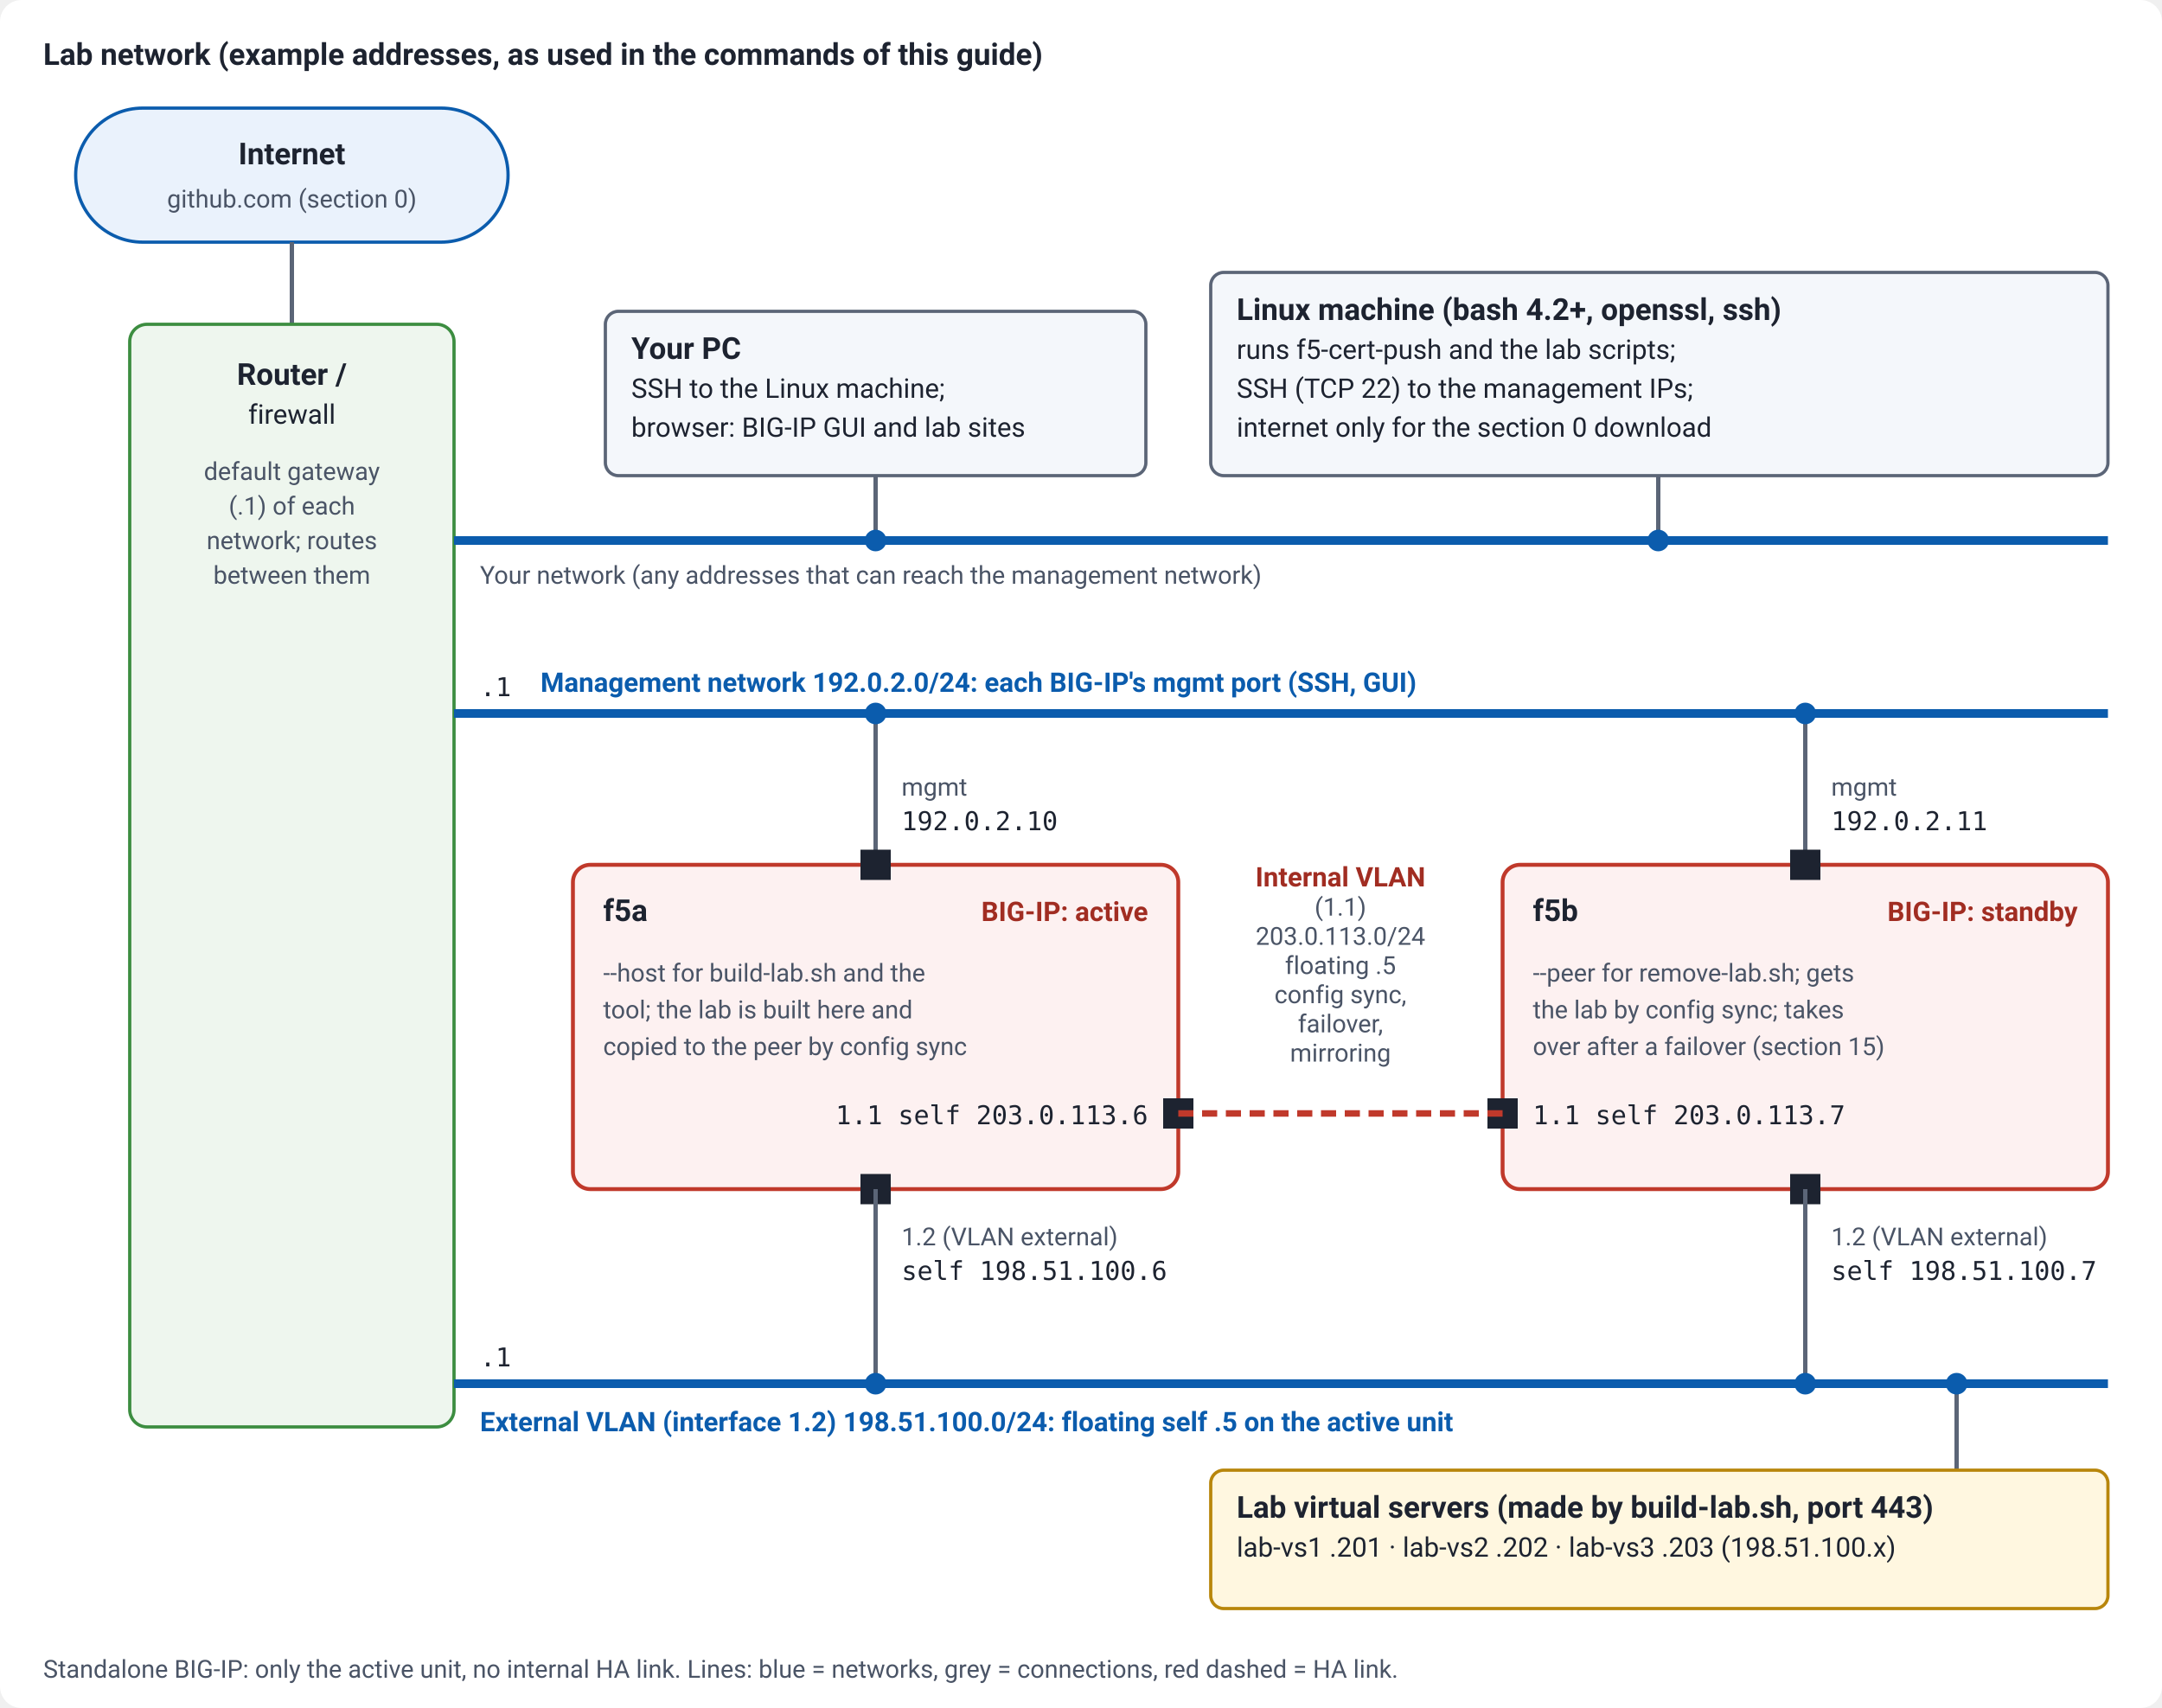
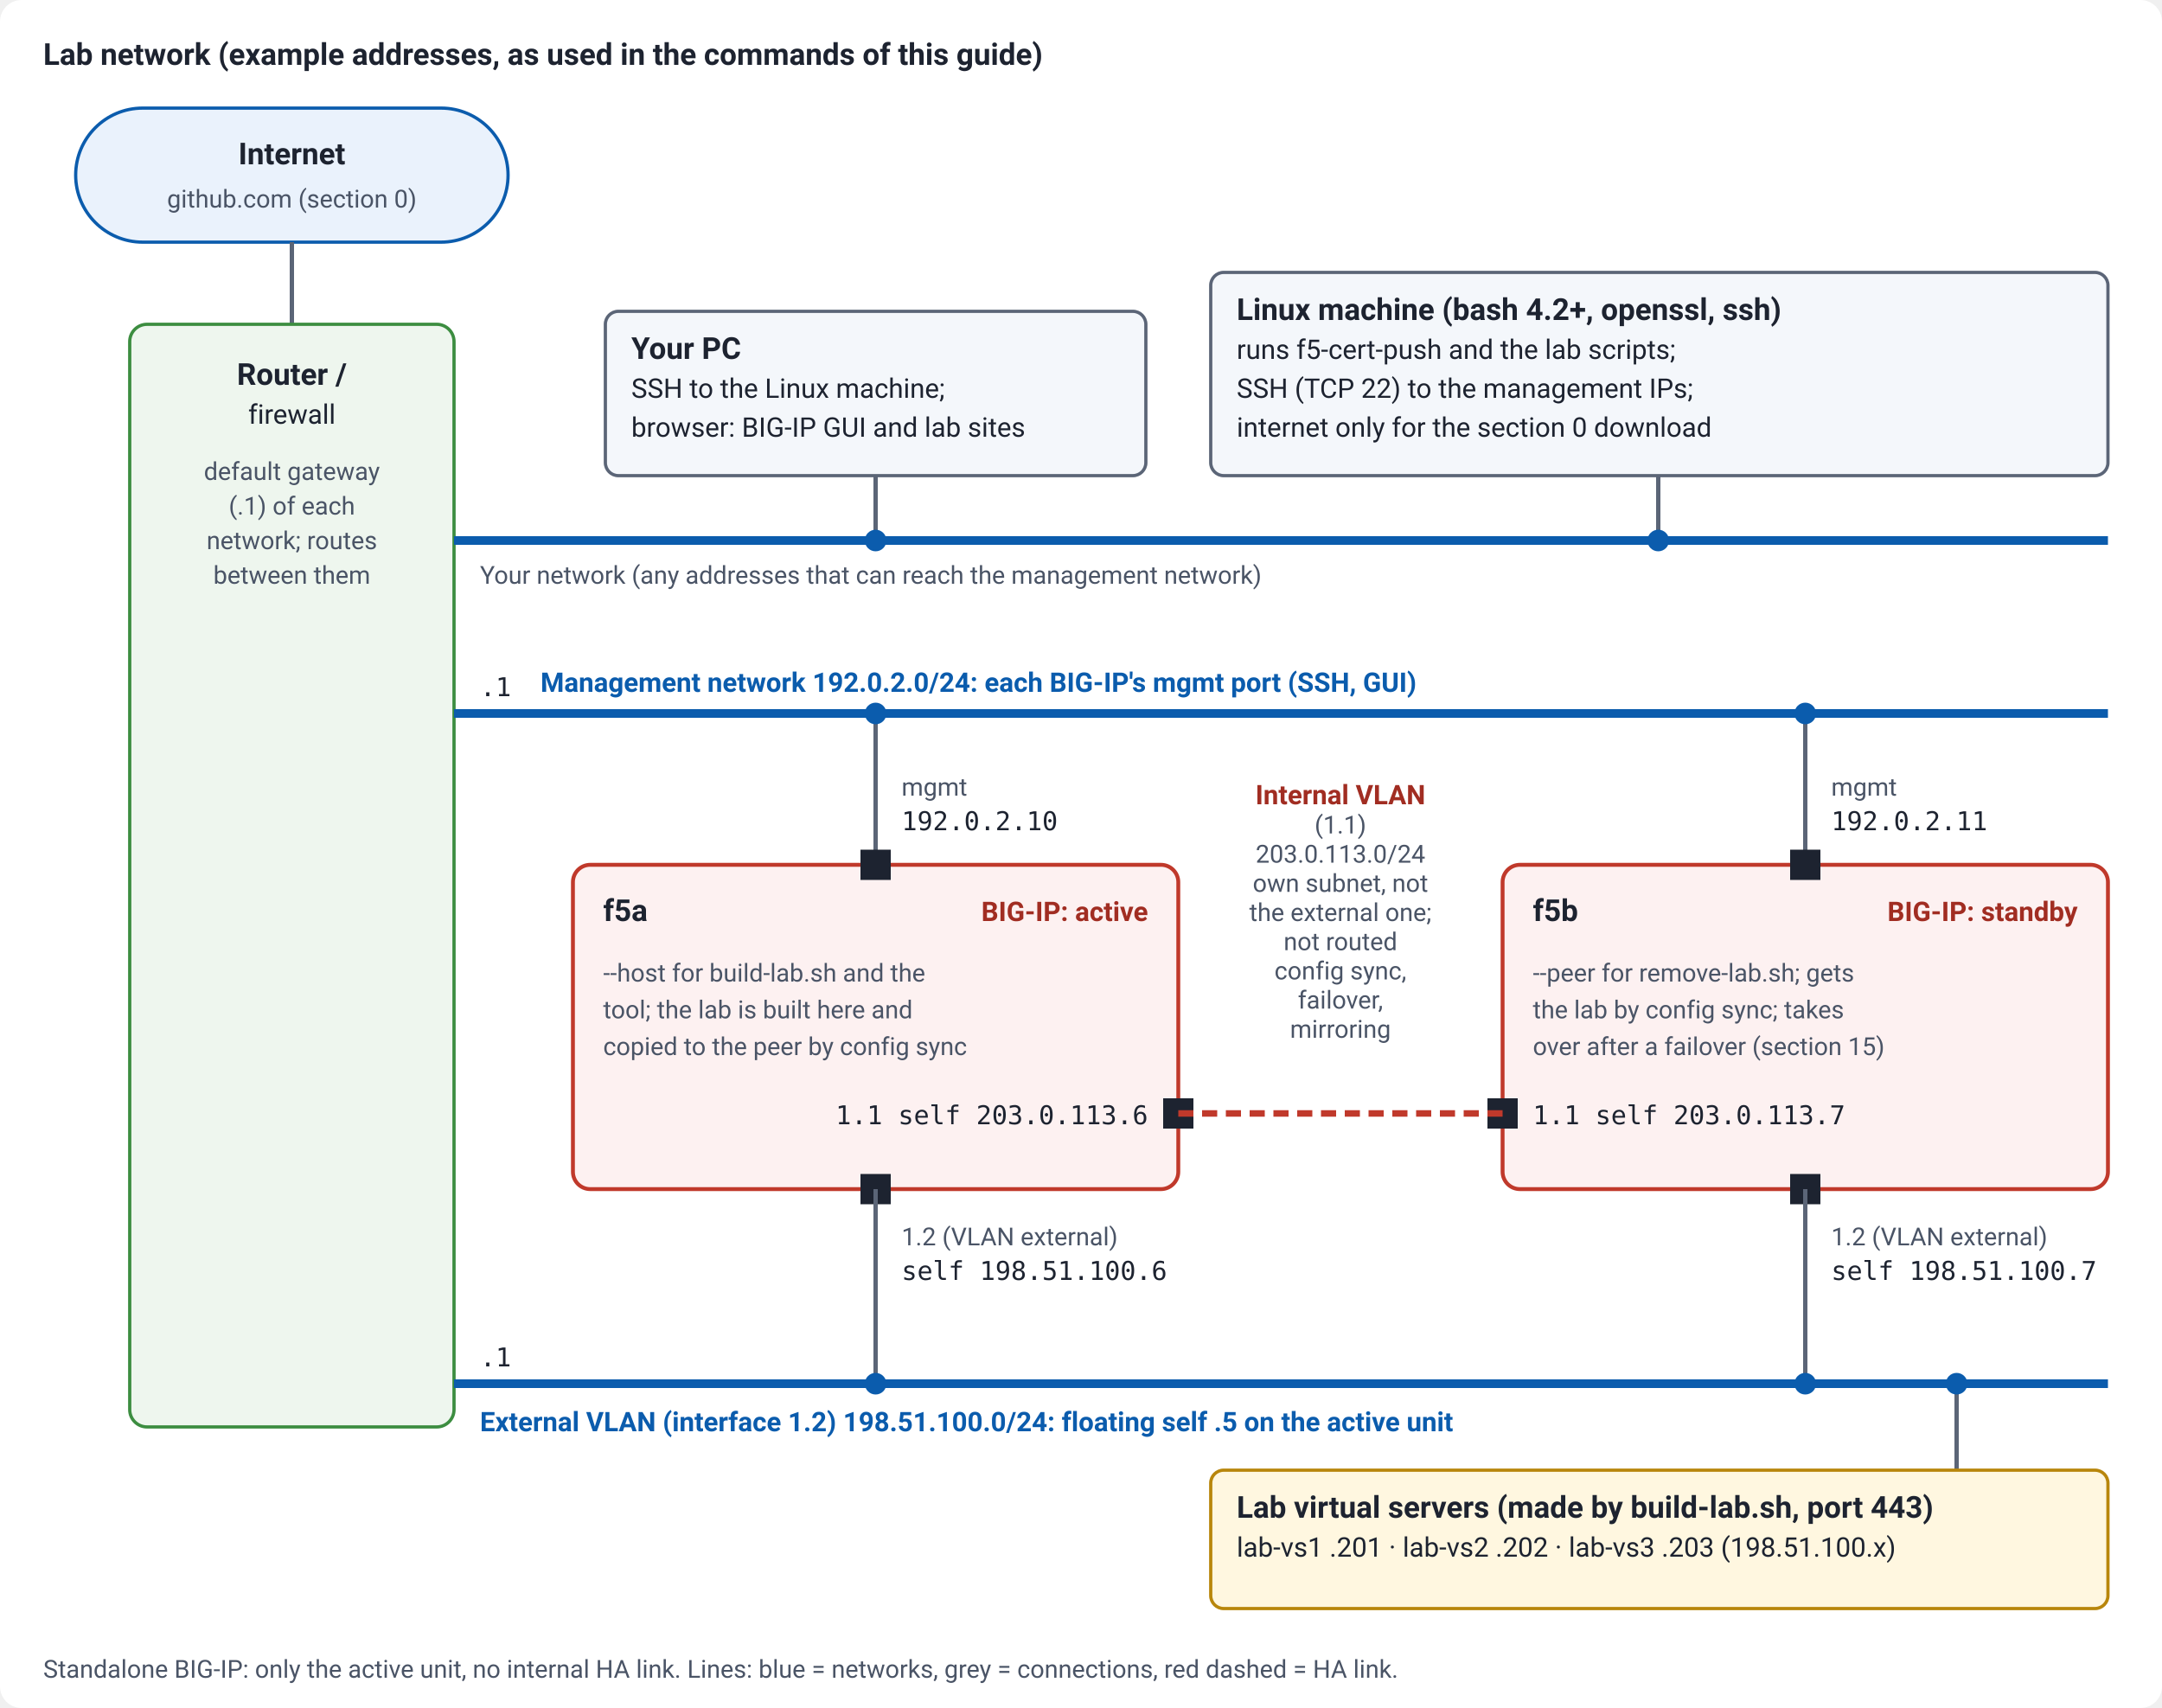
<svg xmlns="http://www.w3.org/2000/svg" viewBox="0 0 1000 790" width="1000" height="790" role="img" aria-label="Lab network (example addresses, as used in the commands of this guide)">
  <style>
- 
.bg{fill:#ffffff}.box{fill:#f4f7fb;stroke:#5b6577;stroke-width:1.5}.f5{fill:#fdf1f1;stroke:#c0392b;stroke-width:1.8}
- 
.rt{fill:#eef6ee;stroke:#3c8d40;stroke-width:1.5}.net{fill:#eaf2fc;stroke:#0b5cad;stroke-width:1.5}
- 
.vs{fill:#fff7e0;stroke:#b8860b;stroke-width:1.5}.bus{stroke:#0b5cad;stroke-width:4;fill:none}
- 
.lk{stroke:#5b6577;stroke-width:2;fill:none}.ha{stroke:#c0392b;stroke-width:3;fill:none;stroke-dasharray:7 4}
- 
.port{fill:#1d2330}.dot{fill:#0b5cad}
- 
text{font-family:system-ui,-apple-system,'Segoe UI',Roboto,sans-serif;fill:#1d2330;font-size:12.5px}
- 
.b{font-weight:700;font-size:14px}.s{font-size:11.5px;fill:#4a5466}.n{font-weight:700;fill:#0b5cad}.r{fill:#a12d22;font-weight:700}
- 
.ip{font-family:ui-monospace,Consolas,Menlo,monospace;font-size:12px}
- 
@media (prefers-color-scheme:dark){
- 
.bg{fill:#14171d}.box{fill:#1d222c;stroke:#9aa5b8}.f5{fill:#2a1a1a;stroke:#ff7a6b}.rt{fill:#16261a;stroke:#6cc070}
- 
.net{fill:#14243a;stroke:#6cb2ff}.vs{fill:#2a2412;stroke:#e3b341}.bus{stroke:#6cb2ff}.lk{stroke:#9aa5b8}.ha{stroke:#ff7a6b}
- 
.port{fill:#e4e8ef}.dot{fill:#6cb2ff}text{fill:#e4e8ef}.s{fill:#aab4c6}.n{fill:#6cb2ff}.r{fill:#ff8c7f}}
- 
</style>
  <rect class="bg" x="0" y="0" width="1000" height="790" rx="10" />
  <text x="20" y="30" class="b">Lab network (example addresses, as used in the commands of this guide)</text>
  <rect class="net" x="35" y="50" width="200" height="62" rx="31" />
  <text x="135" y="76" class="b" text-anchor="middle">Internet</text>
  <text x="135" y="96" class="s" text-anchor="middle">github.com (section 0)</text>
  <line class="lk" x1="135" y1="112" x2="135" y2="150" />
  <rect class="rt" x="60" y="150" width="150" height="510" rx="8" />
  <text x="135" y="178" class="b" text-anchor="middle">Router /</text>
  <text x="135" y="196" text-anchor="middle">firewall</text>
  <text x="135" y="222" class="s" text-anchor="middle">default gateway</text>
  <text x="135" y="238" class="s" text-anchor="middle">(.1) of each</text>
  <text x="135" y="254" class="s" text-anchor="middle">network; routes</text>
  <text x="135" y="270" class="s" text-anchor="middle">between them</text>
  <line class="bus" x1="210" y1="250" x2="975" y2="250" />
  <text x="222" y="270" class="s">Your network (any addresses that can reach the management network)</text>
  <rect class="box" x="280" y="144" width="250" height="76" rx="6" />
  <text x="292" y="166" class="b">Your PC</text>
  <text x="292" y="184">SSH to the Linux machine;</text>
  <text x="292" y="202">browser: BIG-IP GUI and lab sites</text>
  <line class="lk" x1="405" y1="220" x2="405" y2="250" />
  <circle class="dot" cx="405" cy="250" r="5" />
  <rect class="box" x="560" y="126" width="415" height="94" rx="6" />
  <text x="572" y="148" class="b">Linux machine (bash 4.2+, openssl, ssh)</text>
  <text x="572" y="166">runs f5-cert-push and the lab scripts;</text>
  <text x="572" y="184">SSH (TCP 22) to the management IPs;</text>
  <text x="572" y="202">internet only for the section 0 download</text>
  <line class="lk" x1="767" y1="220" x2="767" y2="250" />
  <circle class="dot" cx="767" cy="250" r="5" />
  <line class="bus" x1="210" y1="330" x2="975" y2="330" />
  <text x="222" y="322" class="ip">.1</text>
  <text x="250" y="320" class="n">Management network 192.0.2.0/24: each BIG-IP's mgmt port (SSH, GUI)</text>
  <rect class="f5" x="265" y="400" width="280" height="150" rx="8" />
  <text x="279" y="426" class="b">f5a</text>
  <text x="531" y="426" class="r" text-anchor="end">BIG-IP: active</text>
  <text x="279" y="454" class="s">--host for build-lab.sh and the</text>
  <text x="279" y="471" class="s">tool; the lab is built here and</text>
  <text x="279" y="488" class="s">copied to the peer by config sync</text>
  <line class="lk" x1="405" y1="330" x2="405" y2="400" />
  <circle class="dot" cx="405" cy="330" r="5" />
  <rect class="port" x="398" y="393" width="14" height="14" />
  <text x="417" y="368" class="s">mgmt</text>
  <text x="417" y="384" class="ip">192.0.2.10</text>
  <rect class="port" x="398" y="543" width="14" height="14" />
  <line class="lk" x1="405" y1="550" x2="405" y2="640" />
  <circle class="dot" cx="405" cy="640" r="5" />
  <text x="417" y="576" class="s">1.2 (VLAN external)</text>
  <text x="417" y="592" class="ip">self 198.51.100.6</text>
  <rect class="port" x="538" y="508" width="14" height="14" />
  <text x="531" y="520" class="ip" text-anchor="end">1.1 self 203.0.113.6</text>
  <rect class="f5" x="695" y="400" width="280" height="150" rx="8" />
  <text x="709" y="426" class="b">f5b</text>
  <text x="961" y="426" class="r" text-anchor="end">BIG-IP: standby</text>
  <text x="709" y="454" class="s">--peer for remove-lab.sh; gets</text>
  <text x="709" y="471" class="s">the lab by config sync; takes</text>
  <text x="709" y="488" class="s">over after a failover (section 15)</text>
  <line class="lk" x1="835" y1="330" x2="835" y2="400" />
  <circle class="dot" cx="835" cy="330" r="5" />
  <rect class="port" x="828" y="393" width="14" height="14" />
  <text x="847" y="368" class="s">mgmt</text>
  <text x="847" y="384" class="ip">192.0.2.11</text>
  <rect class="port" x="828" y="543" width="14" height="14" />
  <line class="lk" x1="835" y1="550" x2="835" y2="640" />
  <circle class="dot" cx="835" cy="640" r="5" />
  <text x="847" y="576" class="s">1.2 (VLAN external)</text>
  <text x="847" y="592" class="ip">self 198.51.100.7</text>
  <rect class="port" x="688" y="508" width="14" height="14" />
  <text x="709" y="520" class="ip">1.1 self 203.0.113.7</text>
  <line class="ha" x1="545" y1="515" x2="695" y2="515" />
-   <text x="620" y="410" class="r" text-anchor="middle">Internal VLAN</text>
-   <text x="620" y="423.5" class="s" text-anchor="middle">(1.1)</text>
-   <text x="620" y="437" class="s" text-anchor="middle">203.0.113.0/24</text>
-   <text x="620" y="450.5" class="s" text-anchor="middle">floating .5</text>
-   <text x="620" y="464" class="s" text-anchor="middle">config sync,</text>
-   <text x="620" y="477.5" class="s" text-anchor="middle">failover,</text>
-   <text x="620" y="491" class="s" text-anchor="middle">mirroring</text>
+   <text x="620" y="372" class="r" text-anchor="middle">Internal VLAN</text>
+   <text x="620" y="385.5" class="s" text-anchor="middle">(1.1)</text>
+   <text x="620" y="399" class="s" text-anchor="middle">203.0.113.0/24</text>
+   <text x="620" y="412.5" class="s" text-anchor="middle">own subnet, not</text>
+   <text x="620" y="426" class="s" text-anchor="middle">the external one;</text>
+   <text x="620" y="439.5" class="s" text-anchor="middle">not routed</text>
+   <text x="620" y="453" class="s" text-anchor="middle">config sync,</text>
+   <text x="620" y="466.5" class="s" text-anchor="middle">failover,</text>
+   <text x="620" y="480" class="s" text-anchor="middle">mirroring</text>
  <line class="bus" x1="210" y1="640" x2="975" y2="640" />
  <text x="222" y="632" class="ip">.1</text>
  <text x="222" y="662" class="n">External VLAN (interface 1.2) 198.51.100.0/24: floating self .5 on the active unit</text>
  <line class="lk" x1="905" y1="640" x2="905" y2="680" />
  <circle class="dot" cx="905" cy="640" r="5" />
  <rect class="vs" x="560" y="680" width="415" height="64" rx="6" />
  <text x="572" y="702" class="b">Lab virtual servers (made by build-lab.sh, port 443)</text>
  <text x="572" y="720">lab-vs1 .201 · lab-vs2 .202 · lab-vs3 .203   (198.51.100.x)</text>
  <text x="20" y="776" class="s">Standalone BIG-IP: only the active unit, no internal HA link. Lines: blue = networks, grey = connections, red dashed = HA link.</text>
</svg>
